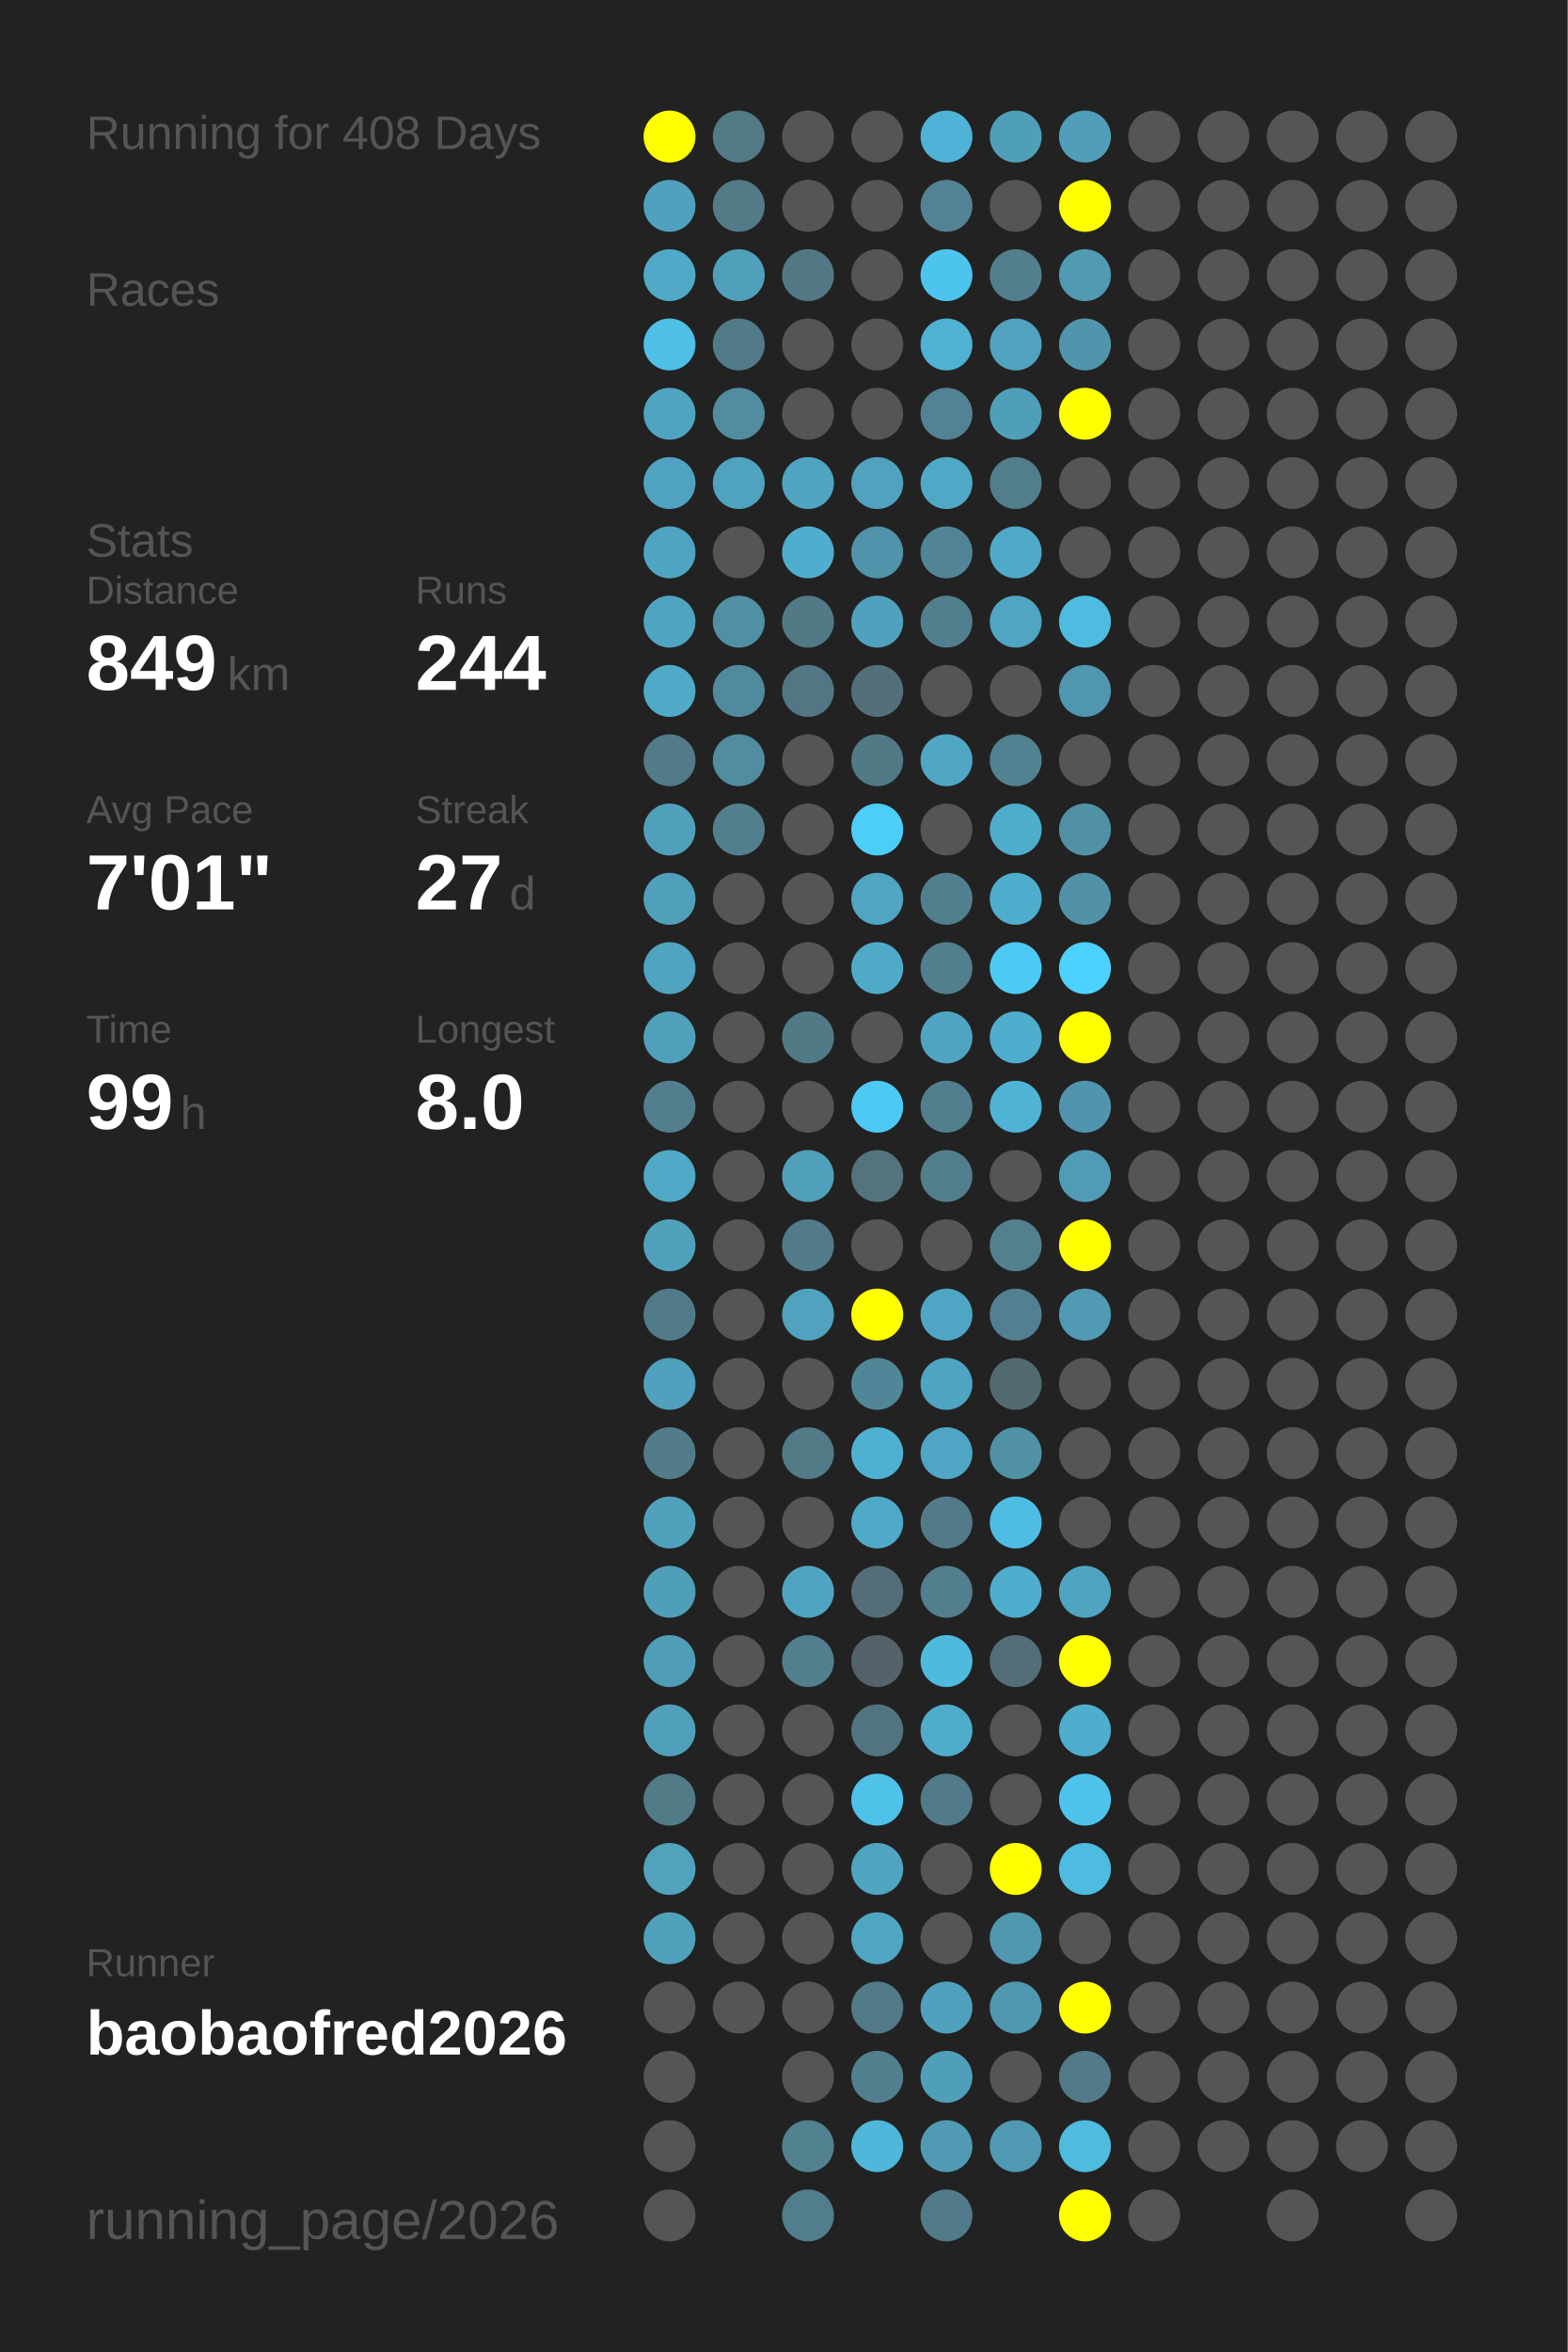
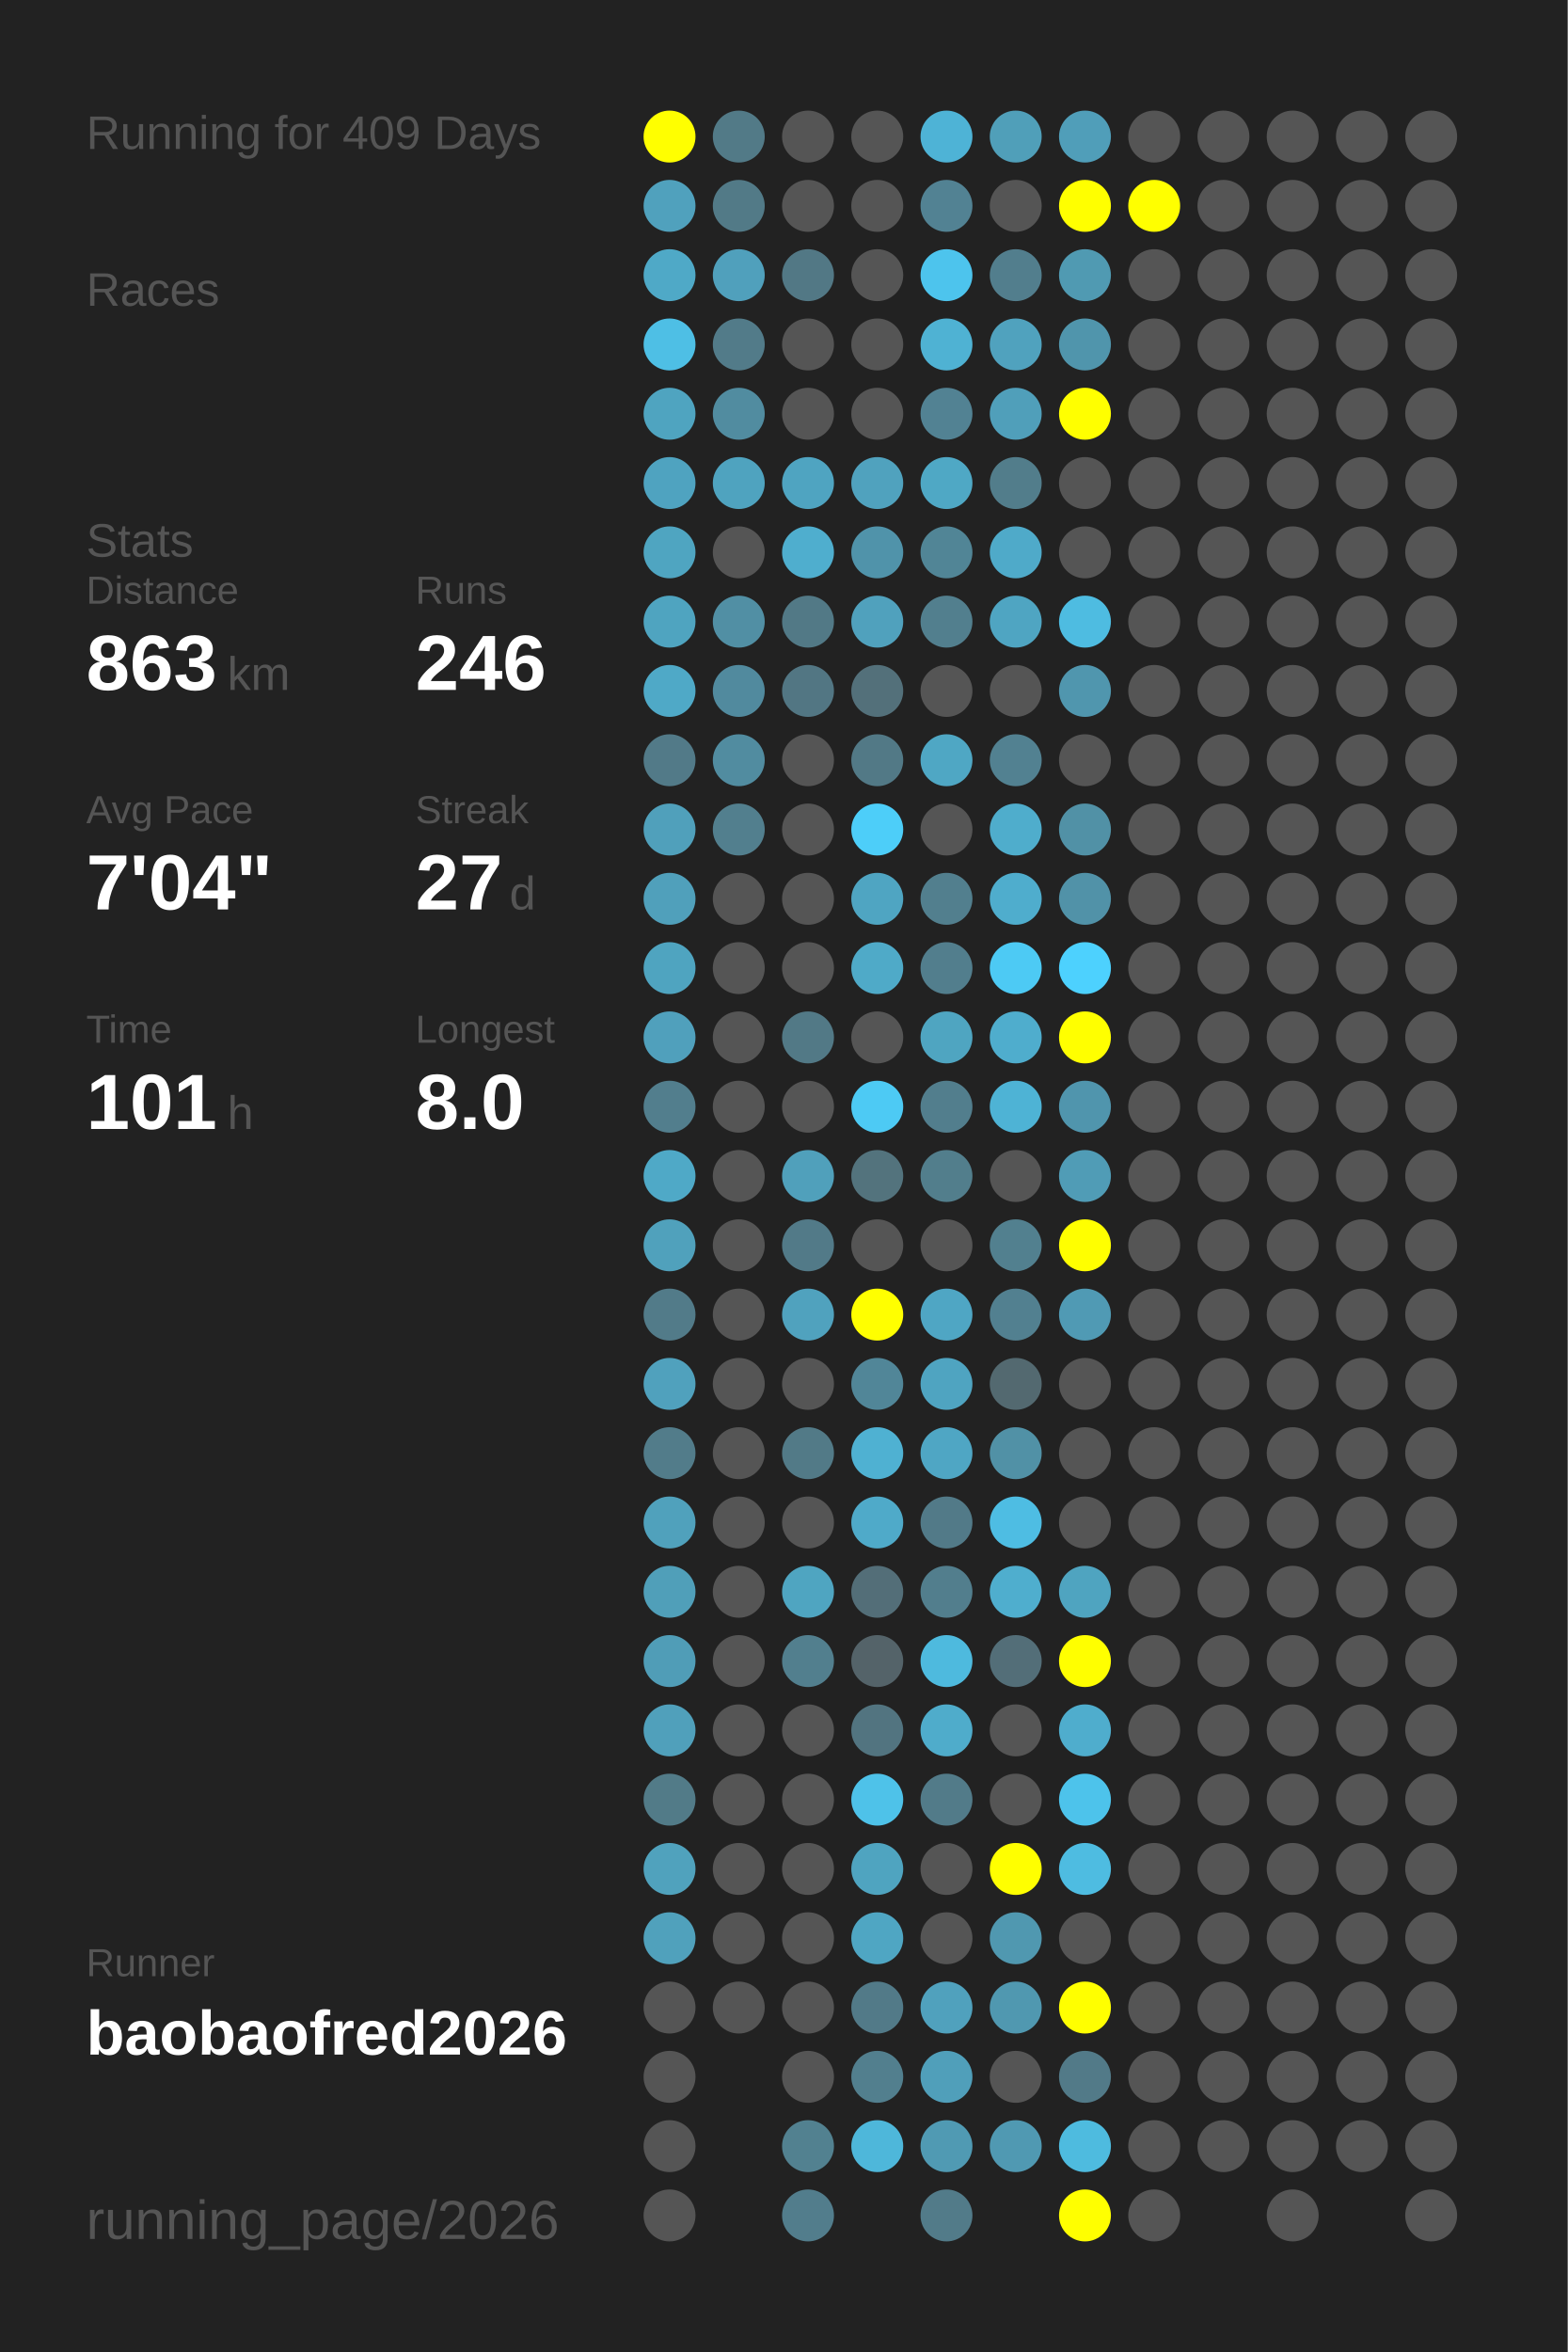
<svg xmlns="http://www.w3.org/2000/svg" baseProfile="full" height="300mm" version="1.1" viewBox="0,0,200,300" width="200mm">
  <defs />
  <rect fill="#222222" height="300" width="200" x="0" y="0" />
-   <text fill="#555555" style="font-size:6px; font-family:Arial;" x="11" y="19">Running for 408 Days</text>
+   <text fill="#555555" style="font-size:6px; font-family:Arial;" x="11" y="19">Running for 409 Days</text>
  <text fill="#555555" style="font-size:6px; font-family:Arial;" x="11" y="39">Races</text>
  <text fill="#555555" style="font-size:6px; font-family:Arial;" x="11" y="71">Stats</text>
  <text fill="#555555" style="font-size:5px; font-family:Arial;" x="11" y="77">Distance</text>
-   <text fill="#FFFFFF" style="font-size:10px; font-family:Arial; font-weight:bold;" x="11" y="88">849</text>
+   <text fill="#FFFFFF" style="font-size:10px; font-family:Arial; font-weight:bold;" x="11" y="88">863</text>
  <text fill="#555555" style="font-size:6px; font-family:Arial;" x="29" y="88">km</text>
  <text fill="#555555" style="font-size:5px; font-family:Arial;" x="53" y="77">Runs</text>
-   <text fill="#FFFFFF" style="font-size:10px; font-family:Arial; font-weight:bold;" x="53" y="88">244</text>
+   <text fill="#FFFFFF" style="font-size:10px; font-family:Arial; font-weight:bold;" x="53" y="88">246</text>
  <text fill="#555555" style="font-size:5px; font-family:Arial;" x="11" y="105">Avg Pace</text>
-   <text fill="#FFFFFF" style="font-size:10px; font-family:Arial; font-weight:bold;" x="11" y="116">7'01"</text>
+   <text fill="#FFFFFF" style="font-size:10px; font-family:Arial; font-weight:bold;" x="11" y="116">7'04"</text>
  <text fill="#555555" style="font-size:5px; font-family:Arial;" x="53" y="105">Streak</text>
  <text fill="#FFFFFF" style="font-size:10px; font-family:Arial; font-weight:bold;" x="53" y="116">27</text>
  <text fill="#555555" style="font-size:6px; font-family:Arial;" x="65" y="116">d</text>
  <text fill="#555555" style="font-size:5px; font-family:Arial;" x="11" y="133">Time</text>
-   <text fill="#FFFFFF" style="font-size:10px; font-family:Arial; font-weight:bold;" x="11" y="144">99</text>
-   <text fill="#555555" style="font-size:6px; font-family:Arial;" x="23" y="144">h</text>
+   <text fill="#FFFFFF" style="font-size:10px; font-family:Arial; font-weight:bold;" x="11" y="144">101</text>
+   <text fill="#555555" style="font-size:6px; font-family:Arial;" x="29" y="144">h</text>
  <text fill="#555555" style="font-size:5px; font-family:Arial;" x="53" y="133">Longest</text>
  <text fill="#FFFFFF" style="font-size:10px; font-family:Arial; font-weight:bold;" x="53" y="144">8.0</text>
  <text fill="#555555" style="font-size:5px; font-family:Arial;" x="11" y="252.065">Runner</text>
  <text fill="#FFFFFF" style="font-size:8px; font-family:Arial; font-weight:bold;" x="11" y="262.065">baobaofred2026</text>
  <text fill="#555555" style="font-size:7px; font-family:Arial;" x="11" y="285.581">running_page/2026</text>
  <circle cx="85.417" cy="17.419" fill="#FFFF00" r="3.312" />
  <circle cx="85.417" cy="26.258" fill="#50a1bd" r="3.312" />
  <circle cx="85.417" cy="35.097" fill="#4fa9c7" r="3.312" />
  <circle cx="85.417" cy="43.935" fill="#4ebfe5" r="3.312" />
  <circle cx="85.417" cy="52.774" fill="#4fa4c0" r="3.312" />
  <circle cx="85.417" cy="61.613" fill="#4fa3c0" r="3.312" />
  <circle cx="85.417" cy="70.452" fill="#4fa5c1" r="3.312" />
  <circle cx="85.417" cy="79.29" fill="#4fa4c0" r="3.312" />
  <circle cx="85.417" cy="88.129" fill="#4fa9c7" r="3.312" />
  <circle cx="85.417" cy="96.968" fill="#527a88" r="3.312" />
  <circle cx="85.417" cy="105.806" fill="#50a0bb" r="3.312" />
  <circle cx="85.417" cy="114.645" fill="#50a0bb" r="3.312" />
  <circle cx="85.417" cy="123.484" fill="#4fa4c0" r="3.312" />
  <circle cx="85.417" cy="132.323" fill="#50a0bc" r="3.312" />
  <circle cx="85.417" cy="141.161" fill="#527e8d" r="3.312" />
  <circle cx="85.417" cy="150" fill="#4fa9c7" r="3.312" />
  <circle cx="85.417" cy="158.839" fill="#50a1bc" r="3.312" />
  <circle cx="85.417" cy="167.677" fill="#527b89" r="3.312" />
  <circle cx="85.417" cy="176.516" fill="#50a1bd" r="3.312" />
  <circle cx="85.417" cy="185.355" fill="#527c8a" r="3.312" />
  <circle cx="85.417" cy="194.194" fill="#50a1bc" r="3.312" />
  <circle cx="85.417" cy="203.032" fill="#509fb9" r="3.312" />
  <circle cx="85.417" cy="211.871" fill="#509db7" r="3.312" />
  <circle cx="85.417" cy="220.71" fill="#50a0bb" r="3.312" />
  <circle cx="85.417" cy="229.548" fill="#527b88" r="3.312" />
  <circle cx="85.417" cy="238.387" fill="#50a2bd" r="3.312" />
  <circle cx="85.417" cy="247.226" fill="#50a1bc" r="3.312" />
  <circle cx="85.417" cy="256.065" fill="#555555" r="3.312" />
  <circle cx="85.417" cy="264.903" fill="#555555" r="3.312" />
  <circle cx="85.417" cy="273.742" fill="#555555" r="3.312" />
  <circle cx="85.417" cy="282.581" fill="#555555" r="3.312" />
  <circle cx="94.25" cy="17.419" fill="#527a87" r="3.312" />
  <circle cx="94.25" cy="26.258" fill="#527a87" r="3.312" />
  <circle cx="94.25" cy="35.097" fill="#50a0bc" r="3.312" />
  <circle cx="94.25" cy="43.935" fill="#527b89" r="3.312" />
  <circle cx="94.25" cy="52.774" fill="#518ca0" r="3.312" />
  <circle cx="94.25" cy="61.613" fill="#4fa3bf" r="3.312" />
  <circle cx="94.25" cy="70.452" fill="#555555" r="3.312" />
  <circle cx="94.25" cy="79.29" fill="#518fa4" r="3.312" />
  <circle cx="94.25" cy="88.129" fill="#518a9e" r="3.312" />
  <circle cx="94.25" cy="96.968" fill="#518ca0" r="3.312" />
  <circle cx="94.25" cy="105.806" fill="#527f8e" r="3.312" />
  <circle cx="94.25" cy="114.645" fill="#555555" r="3.312" />
  <circle cx="94.25" cy="123.484" fill="#555555" r="3.312" />
  <circle cx="94.25" cy="132.323" fill="#555555" r="3.312" />
  <circle cx="94.25" cy="141.161" fill="#555555" r="3.312" />
  <circle cx="94.25" cy="150" fill="#555555" r="3.312" />
  <circle cx="94.25" cy="158.839" fill="#555555" r="3.312" />
  <circle cx="94.25" cy="167.677" fill="#555555" r="3.312" />
  <circle cx="94.25" cy="176.516" fill="#555555" r="3.312" />
  <circle cx="94.25" cy="185.355" fill="#555555" r="3.312" />
  <circle cx="94.25" cy="194.194" fill="#555555" r="3.312" />
  <circle cx="94.25" cy="203.032" fill="#555555" r="3.312" />
  <circle cx="94.25" cy="211.871" fill="#555555" r="3.312" />
  <circle cx="94.25" cy="220.71" fill="#555555" r="3.312" />
  <circle cx="94.25" cy="229.548" fill="#555555" r="3.312" />
  <circle cx="94.25" cy="238.387" fill="#555555" r="3.312" />
  <circle cx="94.25" cy="247.226" fill="#555555" r="3.312" />
  <circle cx="94.25" cy="256.065" fill="#555555" r="3.312" />
  <circle cx="103.083" cy="17.419" fill="#555555" r="3.312" />
  <circle cx="103.083" cy="26.258" fill="#555555" r="3.312" />
  <circle cx="103.083" cy="35.097" fill="#527885" r="3.312" />
  <circle cx="103.083" cy="43.935" fill="#555555" r="3.312" />
  <circle cx="103.083" cy="52.774" fill="#555555" r="3.312" />
  <circle cx="103.083" cy="61.613" fill="#4fa4c1" r="3.312" />
  <circle cx="103.083" cy="70.452" fill="#4faece" r="3.312" />
  <circle cx="103.083" cy="79.29" fill="#527986" r="3.312" />
  <circle cx="103.083" cy="88.129" fill="#527683" r="3.312" />
  <circle cx="103.083" cy="96.968" fill="#555555" r="3.312" />
  <circle cx="103.083" cy="105.806" fill="#555555" r="3.312" />
  <circle cx="103.083" cy="114.645" fill="#555555" r="3.312" />
  <circle cx="103.083" cy="123.484" fill="#555555" r="3.312" />
  <circle cx="103.083" cy="132.323" fill="#527986" r="3.312" />
  <circle cx="103.083" cy="141.161" fill="#555555" r="3.312" />
  <circle cx="103.083" cy="150" fill="#50a0bb" r="3.312" />
  <circle cx="103.083" cy="158.839" fill="#527a88" r="3.312" />
  <circle cx="103.083" cy="167.677" fill="#50a2be" r="3.312" />
  <circle cx="103.083" cy="176.516" fill="#555555" r="3.312" />
  <circle cx="103.083" cy="185.355" fill="#527a87" r="3.312" />
  <circle cx="103.083" cy="194.194" fill="#555555" r="3.312" />
  <circle cx="103.083" cy="203.032" fill="#4fa5c1" r="3.312" />
  <circle cx="103.083" cy="211.871" fill="#527f8e" r="3.312" />
  <circle cx="103.083" cy="220.71" fill="#555555" r="3.312" />
  <circle cx="103.083" cy="229.548" fill="#555555" r="3.312" />
  <circle cx="103.083" cy="238.387" fill="#555555" r="3.312" />
  <circle cx="103.083" cy="247.226" fill="#555555" r="3.312" />
  <circle cx="103.083" cy="256.065" fill="#555555" r="3.312" />
  <circle cx="103.083" cy="264.903" fill="#555555" r="3.312" />
  <circle cx="103.083" cy="273.742" fill="#528190" r="3.312" />
  <circle cx="103.083" cy="282.581" fill="#527d8c" r="3.312" />
  <circle cx="111.917" cy="17.419" fill="#555555" r="3.312" />
  <circle cx="111.917" cy="26.258" fill="#555555" r="3.312" />
  <circle cx="111.917" cy="35.097" fill="#555555" r="3.312" />
  <circle cx="111.917" cy="43.935" fill="#555555" r="3.312" />
  <circle cx="111.917" cy="52.774" fill="#555555" r="3.312" />
  <circle cx="111.917" cy="61.613" fill="#50a2be" r="3.312" />
  <circle cx="111.917" cy="70.452" fill="#5093aa" r="3.312" />
  <circle cx="111.917" cy="79.29" fill="#50a1bd" r="3.312" />
  <circle cx="111.917" cy="88.129" fill="#53707a" r="3.312" />
  <circle cx="111.917" cy="96.968" fill="#527986" r="3.312" />
  <circle cx="111.917" cy="105.806" fill="#4dcef9" r="3.312" />
  <circle cx="111.917" cy="114.645" fill="#4fa5c2" r="3.312" />
  <circle cx="111.917" cy="123.484" fill="#4faac8" r="3.312" />
  <circle cx="111.917" cy="132.323" fill="#555555" r="3.312" />
  <circle cx="111.917" cy="141.161" fill="#4dcaf4" r="3.312" />
  <circle cx="111.917" cy="150" fill="#53737d" r="3.312" />
  <circle cx="111.917" cy="158.839" fill="#555555" r="3.312" />
  <circle cx="111.917" cy="167.677" fill="#FFFF00" r="3.312" />
  <circle cx="111.917" cy="176.516" fill="#518698" r="3.312" />
  <circle cx="111.917" cy="185.355" fill="#4fb1d2" r="3.312" />
  <circle cx="111.917" cy="194.194" fill="#4faac9" r="3.312" />
  <circle cx="111.917" cy="203.032" fill="#536e78" r="3.312" />
  <circle cx="111.917" cy="211.871" fill="#546369" r="3.312" />
  <circle cx="111.917" cy="220.71" fill="#527480" r="3.312" />
  <circle cx="111.917" cy="229.548" fill="#4ec2e9" r="3.312" />
  <circle cx="111.917" cy="238.387" fill="#4fa4c0" r="3.312" />
  <circle cx="111.917" cy="247.226" fill="#4fa6c3" r="3.312" />
  <circle cx="111.917" cy="256.065" fill="#527a88" r="3.312" />
  <circle cx="111.917" cy="264.903" fill="#527f8e" r="3.312" />
  <circle cx="111.917" cy="273.742" fill="#4eb7da" r="3.312" />
  <circle cx="120.75" cy="17.419" fill="#4eb3d6" r="3.312" />
  <circle cx="120.75" cy="26.258" fill="#528293" r="3.312" />
  <circle cx="120.75" cy="35.097" fill="#4dc4ed" r="3.312" />
  <circle cx="120.75" cy="43.935" fill="#4fb2d3" r="3.312" />
  <circle cx="120.75" cy="52.774" fill="#528293" r="3.312" />
  <circle cx="120.75" cy="61.613" fill="#4fa8c5" r="3.312" />
  <circle cx="120.75" cy="70.452" fill="#518596" r="3.312" />
  <circle cx="120.75" cy="79.29" fill="#527f8e" r="3.312" />
  <circle cx="120.75" cy="88.129" fill="#555555" r="3.312" />
  <circle cx="120.75" cy="96.968" fill="#4fa7c4" r="3.312" />
  <circle cx="120.75" cy="105.806" fill="#555555" r="3.312" />
  <circle cx="120.75" cy="114.645" fill="#527f8e" r="3.312" />
  <circle cx="120.75" cy="123.484" fill="#527e8d" r="3.312" />
  <circle cx="120.75" cy="132.323" fill="#4fa5c1" r="3.312" />
  <circle cx="120.75" cy="141.161" fill="#527e8d" r="3.312" />
  <circle cx="120.75" cy="150" fill="#527e8c" r="3.312" />
  <circle cx="120.75" cy="158.839" fill="#555555" r="3.312" />
  <circle cx="120.75" cy="167.677" fill="#4fa6c4" r="3.312" />
  <circle cx="120.75" cy="176.516" fill="#4fa4c1" r="3.312" />
  <circle cx="120.75" cy="185.355" fill="#4fa6c4" r="3.312" />
  <circle cx="120.75" cy="194.194" fill="#527a88" r="3.312" />
  <circle cx="120.75" cy="203.032" fill="#527e8d" r="3.312" />
  <circle cx="120.75" cy="211.871" fill="#4ebade" r="3.312" />
  <circle cx="120.75" cy="220.71" fill="#4faccb" r="3.312" />
  <circle cx="120.75" cy="229.548" fill="#527b89" r="3.312" />
  <circle cx="120.75" cy="238.387" fill="#555555" r="3.312" />
  <circle cx="120.75" cy="247.226" fill="#555555" r="3.312" />
  <circle cx="120.75" cy="256.065" fill="#50a1bd" r="3.312" />
  <circle cx="120.75" cy="264.903" fill="#509fba" r="3.312" />
  <circle cx="120.75" cy="273.742" fill="#509ab3" r="3.312" />
  <circle cx="120.75" cy="282.581" fill="#527b89" r="3.312" />
  <circle cx="129.583" cy="17.419" fill="#509fb9" r="3.312" />
  <circle cx="129.583" cy="26.258" fill="#555555" r="3.312" />
  <circle cx="129.583" cy="35.097" fill="#527e8d" r="3.312" />
  <circle cx="129.583" cy="43.935" fill="#50a2be" r="3.312" />
  <circle cx="129.583" cy="52.774" fill="#509fba" r="3.312" />
  <circle cx="129.583" cy="61.613" fill="#527d8b" r="3.312" />
  <circle cx="129.583" cy="70.452" fill="#4faac9" r="3.312" />
  <circle cx="129.583" cy="79.29" fill="#4fa5c2" r="3.312" />
  <circle cx="129.583" cy="88.129" fill="#555555" r="3.312" />
  <circle cx="129.583" cy="96.968" fill="#528191" r="3.312" />
  <circle cx="129.583" cy="105.806" fill="#4fadcc" r="3.312" />
  <circle cx="129.583" cy="114.645" fill="#4fadcd" r="3.312" />
  <circle cx="129.583" cy="123.484" fill="#4dcaf4" r="3.312" />
  <circle cx="129.583" cy="132.323" fill="#4fadcd" r="3.312" />
  <circle cx="129.583" cy="141.161" fill="#4eb3d5" r="3.312" />
  <circle cx="129.583" cy="150" fill="#555555" r="3.312" />
  <circle cx="129.583" cy="158.839" fill="#52808f" r="3.312" />
  <circle cx="129.583" cy="167.677" fill="#528090" r="3.312" />
  <circle cx="129.583" cy="176.516" fill="#536970" r="3.312" />
  <circle cx="129.583" cy="185.355" fill="#5191a6" r="3.312" />
  <circle cx="129.583" cy="194.194" fill="#4ebde3" r="3.312" />
  <circle cx="129.583" cy="203.032" fill="#4faece" r="3.312" />
  <circle cx="129.583" cy="211.871" fill="#536e78" r="3.312" />
  <circle cx="129.583" cy="220.71" fill="#555555" r="3.312" />
  <circle cx="129.583" cy="229.548" fill="#555555" r="3.312" />
  <circle cx="129.583" cy="238.387" fill="#FFFF00" r="3.312" />
  <circle cx="129.583" cy="247.226" fill="#5098b0" r="3.312" />
  <circle cx="129.583" cy="256.065" fill="#5098b0" r="3.312" />
  <circle cx="129.583" cy="264.903" fill="#555555" r="3.312" />
  <circle cx="129.583" cy="273.742" fill="#5099b2" r="3.312" />
  <circle cx="138.417" cy="17.419" fill="#509eb9" r="3.312" />
  <circle cx="138.417" cy="26.258" fill="#FFFF00" r="3.312" />
  <circle cx="138.417" cy="35.097" fill="#509ab2" r="3.312" />
  <circle cx="138.417" cy="43.935" fill="#5095ac" r="3.312" />
  <circle cx="138.417" cy="52.774" fill="#FFFF00" r="3.312" />
  <circle cx="138.417" cy="61.613" fill="#555555" r="3.312" />
  <circle cx="138.417" cy="70.452" fill="#555555" r="3.312" />
  <circle cx="138.417" cy="79.29" fill="#4ebce1" r="3.312" />
  <circle cx="138.417" cy="88.129" fill="#5096ae" r="3.312" />
  <circle cx="138.417" cy="96.968" fill="#555555" r="3.312" />
  <circle cx="138.417" cy="105.806" fill="#5191a6" r="3.312" />
  <circle cx="138.417" cy="114.645" fill="#5192a8" r="3.312" />
  <circle cx="138.417" cy="123.484" fill="#4dd1fe" r="3.312" />
  <circle cx="138.417" cy="132.323" fill="#FFFF00" r="3.312" />
  <circle cx="138.417" cy="141.161" fill="#5095ad" r="3.312" />
  <circle cx="138.417" cy="150" fill="#509cb6" r="3.312" />
  <circle cx="138.417" cy="158.839" fill="#FFFF00" r="3.312" />
  <circle cx="138.417" cy="167.677" fill="#509ab4" r="3.312" />
  <circle cx="138.417" cy="176.516" fill="#555555" r="3.312" />
  <circle cx="138.417" cy="185.355" fill="#555555" r="3.312" />
  <circle cx="138.417" cy="194.194" fill="#555555" r="3.312" />
  <circle cx="138.417" cy="203.032" fill="#4fa4c0" r="3.312" />
  <circle cx="138.417" cy="211.871" fill="#FFFF00" r="3.312" />
  <circle cx="138.417" cy="220.71" fill="#4fadcd" r="3.312" />
  <circle cx="138.417" cy="229.548" fill="#4dc3eb" r="3.312" />
  <circle cx="138.417" cy="238.387" fill="#4ebce1" r="3.312" />
  <circle cx="138.417" cy="247.226" fill="#555555" r="3.312" />
  <circle cx="138.417" cy="256.065" fill="#FFFF00" r="3.312" />
  <circle cx="138.417" cy="264.903" fill="#527a88" r="3.312" />
  <circle cx="138.417" cy="273.742" fill="#4ebbdf" r="3.312" />
  <circle cx="138.417" cy="282.581" fill="#FFFF00" r="3.312" />
  <circle cx="147.25" cy="17.419" fill="#555555" r="3.312" />
-   <circle cx="147.25" cy="26.258" fill="#555555" r="3.312" />
+   <circle cx="147.25" cy="26.258" fill="#FFFF00" r="3.312" />
  <circle cx="147.25" cy="35.097" fill="#555555" r="3.312" />
  <circle cx="147.25" cy="43.935" fill="#555555" r="3.312" />
  <circle cx="147.25" cy="52.774" fill="#555555" r="3.312" />
  <circle cx="147.25" cy="61.613" fill="#555555" r="3.312" />
  <circle cx="147.25" cy="70.452" fill="#555555" r="3.312" />
  <circle cx="147.25" cy="79.29" fill="#555555" r="3.312" />
  <circle cx="147.25" cy="88.129" fill="#555555" r="3.312" />
  <circle cx="147.25" cy="96.968" fill="#555555" r="3.312" />
  <circle cx="147.25" cy="105.806" fill="#555555" r="3.312" />
  <circle cx="147.25" cy="114.645" fill="#555555" r="3.312" />
  <circle cx="147.25" cy="123.484" fill="#555555" r="3.312" />
  <circle cx="147.25" cy="132.323" fill="#555555" r="3.312" />
  <circle cx="147.25" cy="141.161" fill="#555555" r="3.312" />
  <circle cx="147.25" cy="150" fill="#555555" r="3.312" />
  <circle cx="147.25" cy="158.839" fill="#555555" r="3.312" />
  <circle cx="147.25" cy="167.677" fill="#555555" r="3.312" />
  <circle cx="147.25" cy="176.516" fill="#555555" r="3.312" />
  <circle cx="147.25" cy="185.355" fill="#555555" r="3.312" />
  <circle cx="147.25" cy="194.194" fill="#555555" r="3.312" />
  <circle cx="147.25" cy="203.032" fill="#555555" r="3.312" />
  <circle cx="147.25" cy="211.871" fill="#555555" r="3.312" />
  <circle cx="147.25" cy="220.71" fill="#555555" r="3.312" />
  <circle cx="147.25" cy="229.548" fill="#555555" r="3.312" />
  <circle cx="147.25" cy="238.387" fill="#555555" r="3.312" />
  <circle cx="147.25" cy="247.226" fill="#555555" r="3.312" />
  <circle cx="147.25" cy="256.065" fill="#555555" r="3.312" />
  <circle cx="147.25" cy="264.903" fill="#555555" r="3.312" />
  <circle cx="147.25" cy="273.742" fill="#555555" r="3.312" />
  <circle cx="147.25" cy="282.581" fill="#555555" r="3.312" />
  <circle cx="156.083" cy="17.419" fill="#555555" r="3.312" />
  <circle cx="156.083" cy="26.258" fill="#555555" r="3.312" />
  <circle cx="156.083" cy="35.097" fill="#555555" r="3.312" />
  <circle cx="156.083" cy="43.935" fill="#555555" r="3.312" />
  <circle cx="156.083" cy="52.774" fill="#555555" r="3.312" />
  <circle cx="156.083" cy="61.613" fill="#555555" r="3.312" />
  <circle cx="156.083" cy="70.452" fill="#555555" r="3.312" />
  <circle cx="156.083" cy="79.29" fill="#555555" r="3.312" />
  <circle cx="156.083" cy="88.129" fill="#555555" r="3.312" />
  <circle cx="156.083" cy="96.968" fill="#555555" r="3.312" />
  <circle cx="156.083" cy="105.806" fill="#555555" r="3.312" />
  <circle cx="156.083" cy="114.645" fill="#555555" r="3.312" />
  <circle cx="156.083" cy="123.484" fill="#555555" r="3.312" />
  <circle cx="156.083" cy="132.323" fill="#555555" r="3.312" />
  <circle cx="156.083" cy="141.161" fill="#555555" r="3.312" />
  <circle cx="156.083" cy="150" fill="#555555" r="3.312" />
  <circle cx="156.083" cy="158.839" fill="#555555" r="3.312" />
  <circle cx="156.083" cy="167.677" fill="#555555" r="3.312" />
  <circle cx="156.083" cy="176.516" fill="#555555" r="3.312" />
  <circle cx="156.083" cy="185.355" fill="#555555" r="3.312" />
  <circle cx="156.083" cy="194.194" fill="#555555" r="3.312" />
  <circle cx="156.083" cy="203.032" fill="#555555" r="3.312" />
  <circle cx="156.083" cy="211.871" fill="#555555" r="3.312" />
  <circle cx="156.083" cy="220.71" fill="#555555" r="3.312" />
  <circle cx="156.083" cy="229.548" fill="#555555" r="3.312" />
  <circle cx="156.083" cy="238.387" fill="#555555" r="3.312" />
  <circle cx="156.083" cy="247.226" fill="#555555" r="3.312" />
  <circle cx="156.083" cy="256.065" fill="#555555" r="3.312" />
  <circle cx="156.083" cy="264.903" fill="#555555" r="3.312" />
  <circle cx="156.083" cy="273.742" fill="#555555" r="3.312" />
  <circle cx="164.917" cy="17.419" fill="#555555" r="3.312" />
  <circle cx="164.917" cy="26.258" fill="#555555" r="3.312" />
  <circle cx="164.917" cy="35.097" fill="#555555" r="3.312" />
  <circle cx="164.917" cy="43.935" fill="#555555" r="3.312" />
  <circle cx="164.917" cy="52.774" fill="#555555" r="3.312" />
  <circle cx="164.917" cy="61.613" fill="#555555" r="3.312" />
  <circle cx="164.917" cy="70.452" fill="#555555" r="3.312" />
  <circle cx="164.917" cy="79.29" fill="#555555" r="3.312" />
  <circle cx="164.917" cy="88.129" fill="#555555" r="3.312" />
  <circle cx="164.917" cy="96.968" fill="#555555" r="3.312" />
  <circle cx="164.917" cy="105.806" fill="#555555" r="3.312" />
  <circle cx="164.917" cy="114.645" fill="#555555" r="3.312" />
  <circle cx="164.917" cy="123.484" fill="#555555" r="3.312" />
  <circle cx="164.917" cy="132.323" fill="#555555" r="3.312" />
  <circle cx="164.917" cy="141.161" fill="#555555" r="3.312" />
  <circle cx="164.917" cy="150" fill="#555555" r="3.312" />
  <circle cx="164.917" cy="158.839" fill="#555555" r="3.312" />
  <circle cx="164.917" cy="167.677" fill="#555555" r="3.312" />
  <circle cx="164.917" cy="176.516" fill="#555555" r="3.312" />
  <circle cx="164.917" cy="185.355" fill="#555555" r="3.312" />
  <circle cx="164.917" cy="194.194" fill="#555555" r="3.312" />
  <circle cx="164.917" cy="203.032" fill="#555555" r="3.312" />
  <circle cx="164.917" cy="211.871" fill="#555555" r="3.312" />
  <circle cx="164.917" cy="220.71" fill="#555555" r="3.312" />
  <circle cx="164.917" cy="229.548" fill="#555555" r="3.312" />
  <circle cx="164.917" cy="238.387" fill="#555555" r="3.312" />
  <circle cx="164.917" cy="247.226" fill="#555555" r="3.312" />
  <circle cx="164.917" cy="256.065" fill="#555555" r="3.312" />
  <circle cx="164.917" cy="264.903" fill="#555555" r="3.312" />
  <circle cx="164.917" cy="273.742" fill="#555555" r="3.312" />
  <circle cx="164.917" cy="282.581" fill="#555555" r="3.312" />
  <circle cx="173.75" cy="17.419" fill="#555555" r="3.312" />
  <circle cx="173.75" cy="26.258" fill="#555555" r="3.312" />
  <circle cx="173.75" cy="35.097" fill="#555555" r="3.312" />
  <circle cx="173.75" cy="43.935" fill="#555555" r="3.312" />
  <circle cx="173.75" cy="52.774" fill="#555555" r="3.312" />
  <circle cx="173.75" cy="61.613" fill="#555555" r="3.312" />
  <circle cx="173.75" cy="70.452" fill="#555555" r="3.312" />
  <circle cx="173.75" cy="79.29" fill="#555555" r="3.312" />
  <circle cx="173.75" cy="88.129" fill="#555555" r="3.312" />
  <circle cx="173.75" cy="96.968" fill="#555555" r="3.312" />
  <circle cx="173.75" cy="105.806" fill="#555555" r="3.312" />
  <circle cx="173.75" cy="114.645" fill="#555555" r="3.312" />
  <circle cx="173.75" cy="123.484" fill="#555555" r="3.312" />
  <circle cx="173.75" cy="132.323" fill="#555555" r="3.312" />
  <circle cx="173.75" cy="141.161" fill="#555555" r="3.312" />
  <circle cx="173.75" cy="150" fill="#555555" r="3.312" />
  <circle cx="173.75" cy="158.839" fill="#555555" r="3.312" />
  <circle cx="173.75" cy="167.677" fill="#555555" r="3.312" />
  <circle cx="173.75" cy="176.516" fill="#555555" r="3.312" />
  <circle cx="173.75" cy="185.355" fill="#555555" r="3.312" />
  <circle cx="173.75" cy="194.194" fill="#555555" r="3.312" />
  <circle cx="173.75" cy="203.032" fill="#555555" r="3.312" />
  <circle cx="173.75" cy="211.871" fill="#555555" r="3.312" />
  <circle cx="173.75" cy="220.71" fill="#555555" r="3.312" />
  <circle cx="173.75" cy="229.548" fill="#555555" r="3.312" />
  <circle cx="173.75" cy="238.387" fill="#555555" r="3.312" />
  <circle cx="173.75" cy="247.226" fill="#555555" r="3.312" />
  <circle cx="173.75" cy="256.065" fill="#555555" r="3.312" />
  <circle cx="173.75" cy="264.903" fill="#555555" r="3.312" />
  <circle cx="173.75" cy="273.742" fill="#555555" r="3.312" />
  <circle cx="182.583" cy="17.419" fill="#555555" r="3.312" />
  <circle cx="182.583" cy="26.258" fill="#555555" r="3.312" />
  <circle cx="182.583" cy="35.097" fill="#555555" r="3.312" />
  <circle cx="182.583" cy="43.935" fill="#555555" r="3.312" />
  <circle cx="182.583" cy="52.774" fill="#555555" r="3.312" />
  <circle cx="182.583" cy="61.613" fill="#555555" r="3.312" />
  <circle cx="182.583" cy="70.452" fill="#555555" r="3.312" />
  <circle cx="182.583" cy="79.29" fill="#555555" r="3.312" />
  <circle cx="182.583" cy="88.129" fill="#555555" r="3.312" />
  <circle cx="182.583" cy="96.968" fill="#555555" r="3.312" />
  <circle cx="182.583" cy="105.806" fill="#555555" r="3.312" />
  <circle cx="182.583" cy="114.645" fill="#555555" r="3.312" />
  <circle cx="182.583" cy="123.484" fill="#555555" r="3.312" />
  <circle cx="182.583" cy="132.323" fill="#555555" r="3.312" />
  <circle cx="182.583" cy="141.161" fill="#555555" r="3.312" />
  <circle cx="182.583" cy="150" fill="#555555" r="3.312" />
  <circle cx="182.583" cy="158.839" fill="#555555" r="3.312" />
  <circle cx="182.583" cy="167.677" fill="#555555" r="3.312" />
  <circle cx="182.583" cy="176.516" fill="#555555" r="3.312" />
  <circle cx="182.583" cy="185.355" fill="#555555" r="3.312" />
  <circle cx="182.583" cy="194.194" fill="#555555" r="3.312" />
  <circle cx="182.583" cy="203.032" fill="#555555" r="3.312" />
  <circle cx="182.583" cy="211.871" fill="#555555" r="3.312" />
  <circle cx="182.583" cy="220.71" fill="#555555" r="3.312" />
  <circle cx="182.583" cy="229.548" fill="#555555" r="3.312" />
  <circle cx="182.583" cy="238.387" fill="#555555" r="3.312" />
  <circle cx="182.583" cy="247.226" fill="#555555" r="3.312" />
  <circle cx="182.583" cy="256.065" fill="#555555" r="3.312" />
  <circle cx="182.583" cy="264.903" fill="#555555" r="3.312" />
  <circle cx="182.583" cy="273.742" fill="#555555" r="3.312" />
  <circle cx="182.583" cy="282.581" fill="#555555" r="3.312" />
</svg>
